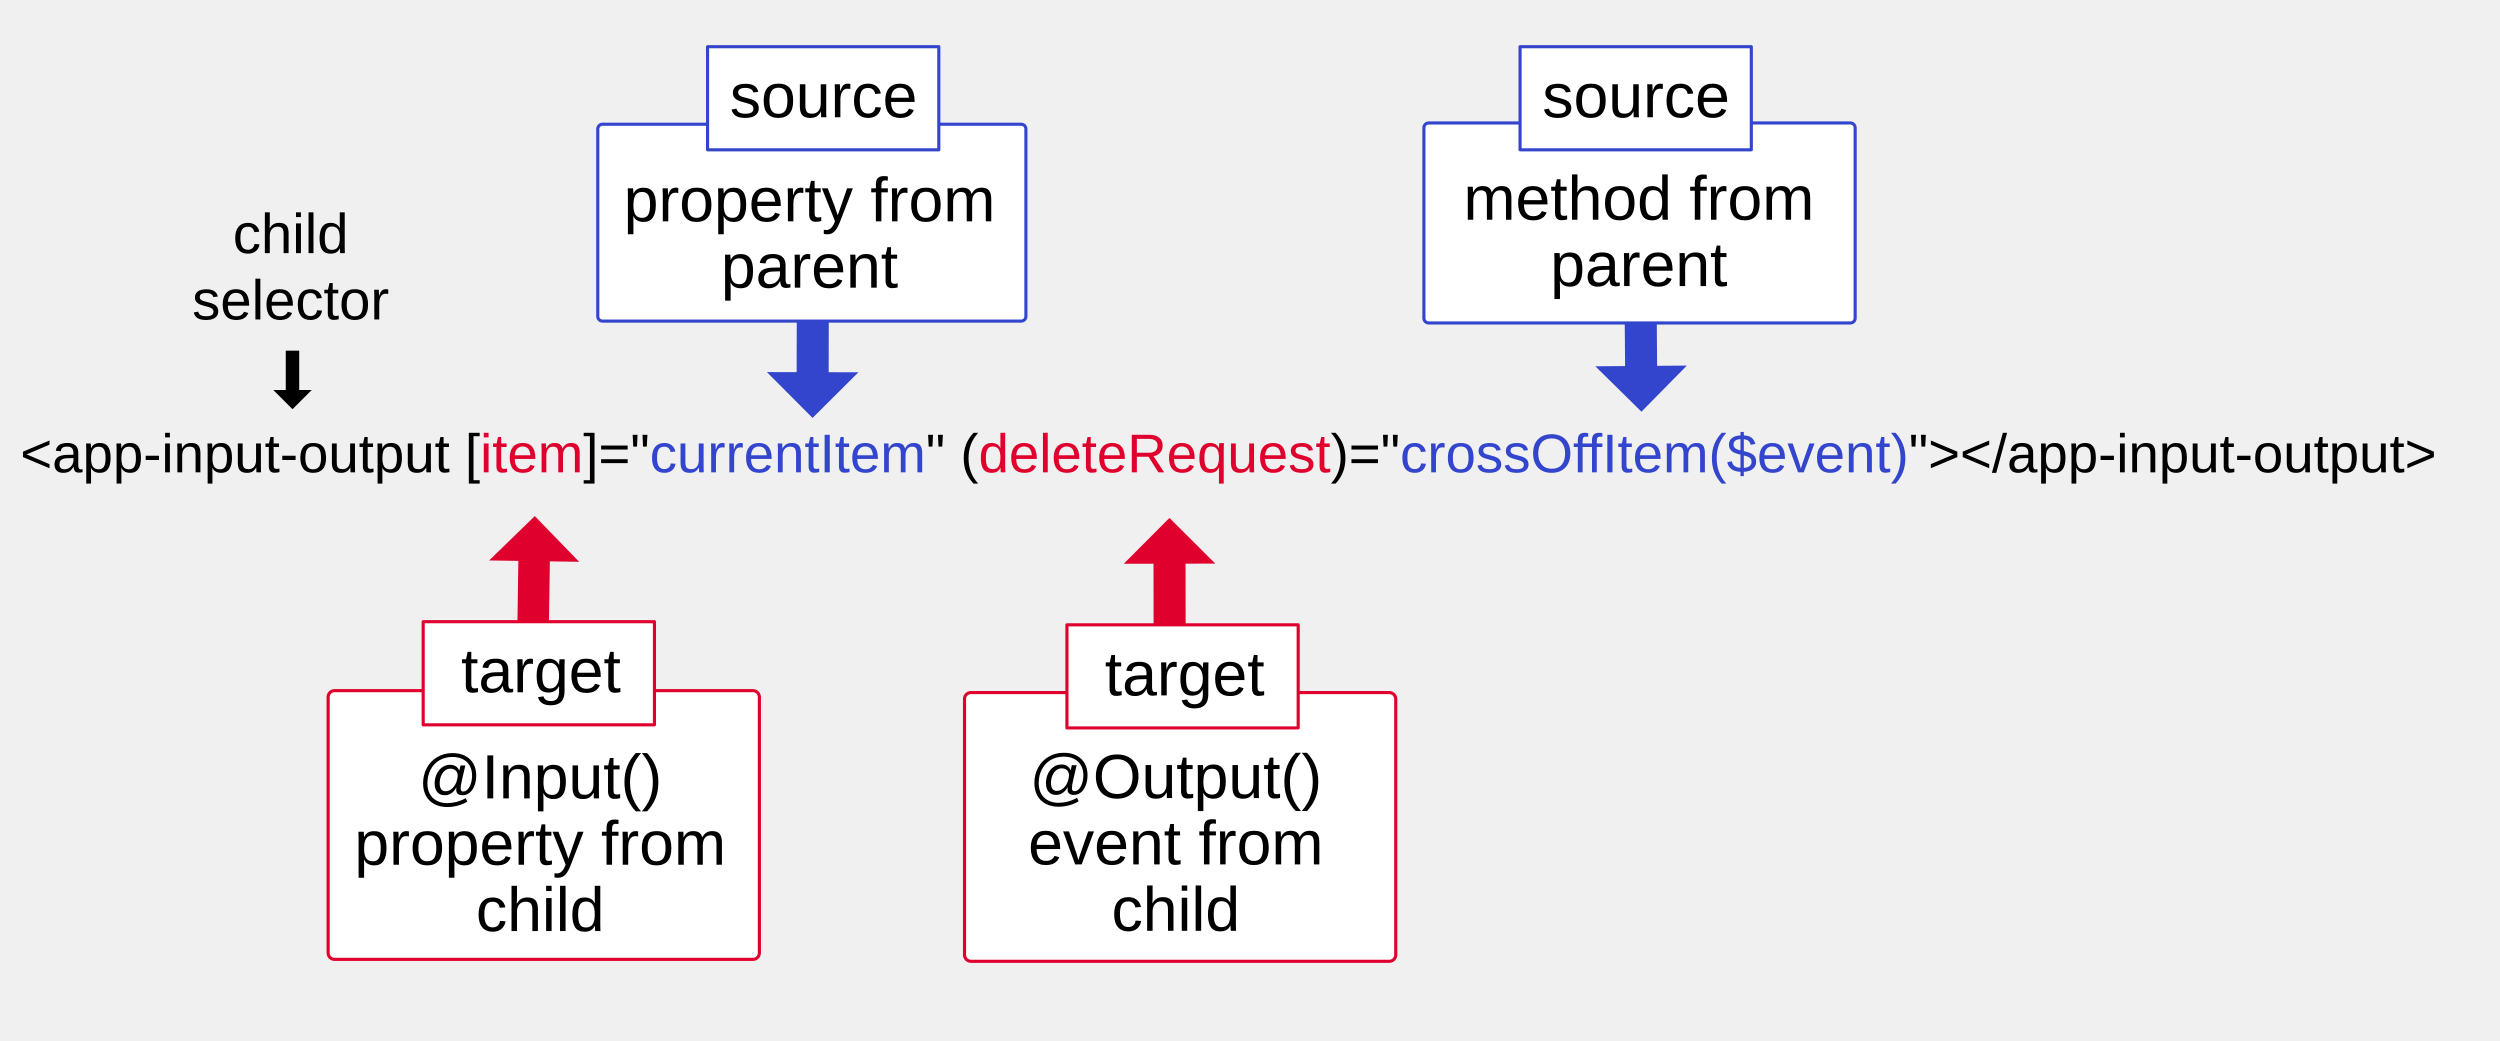
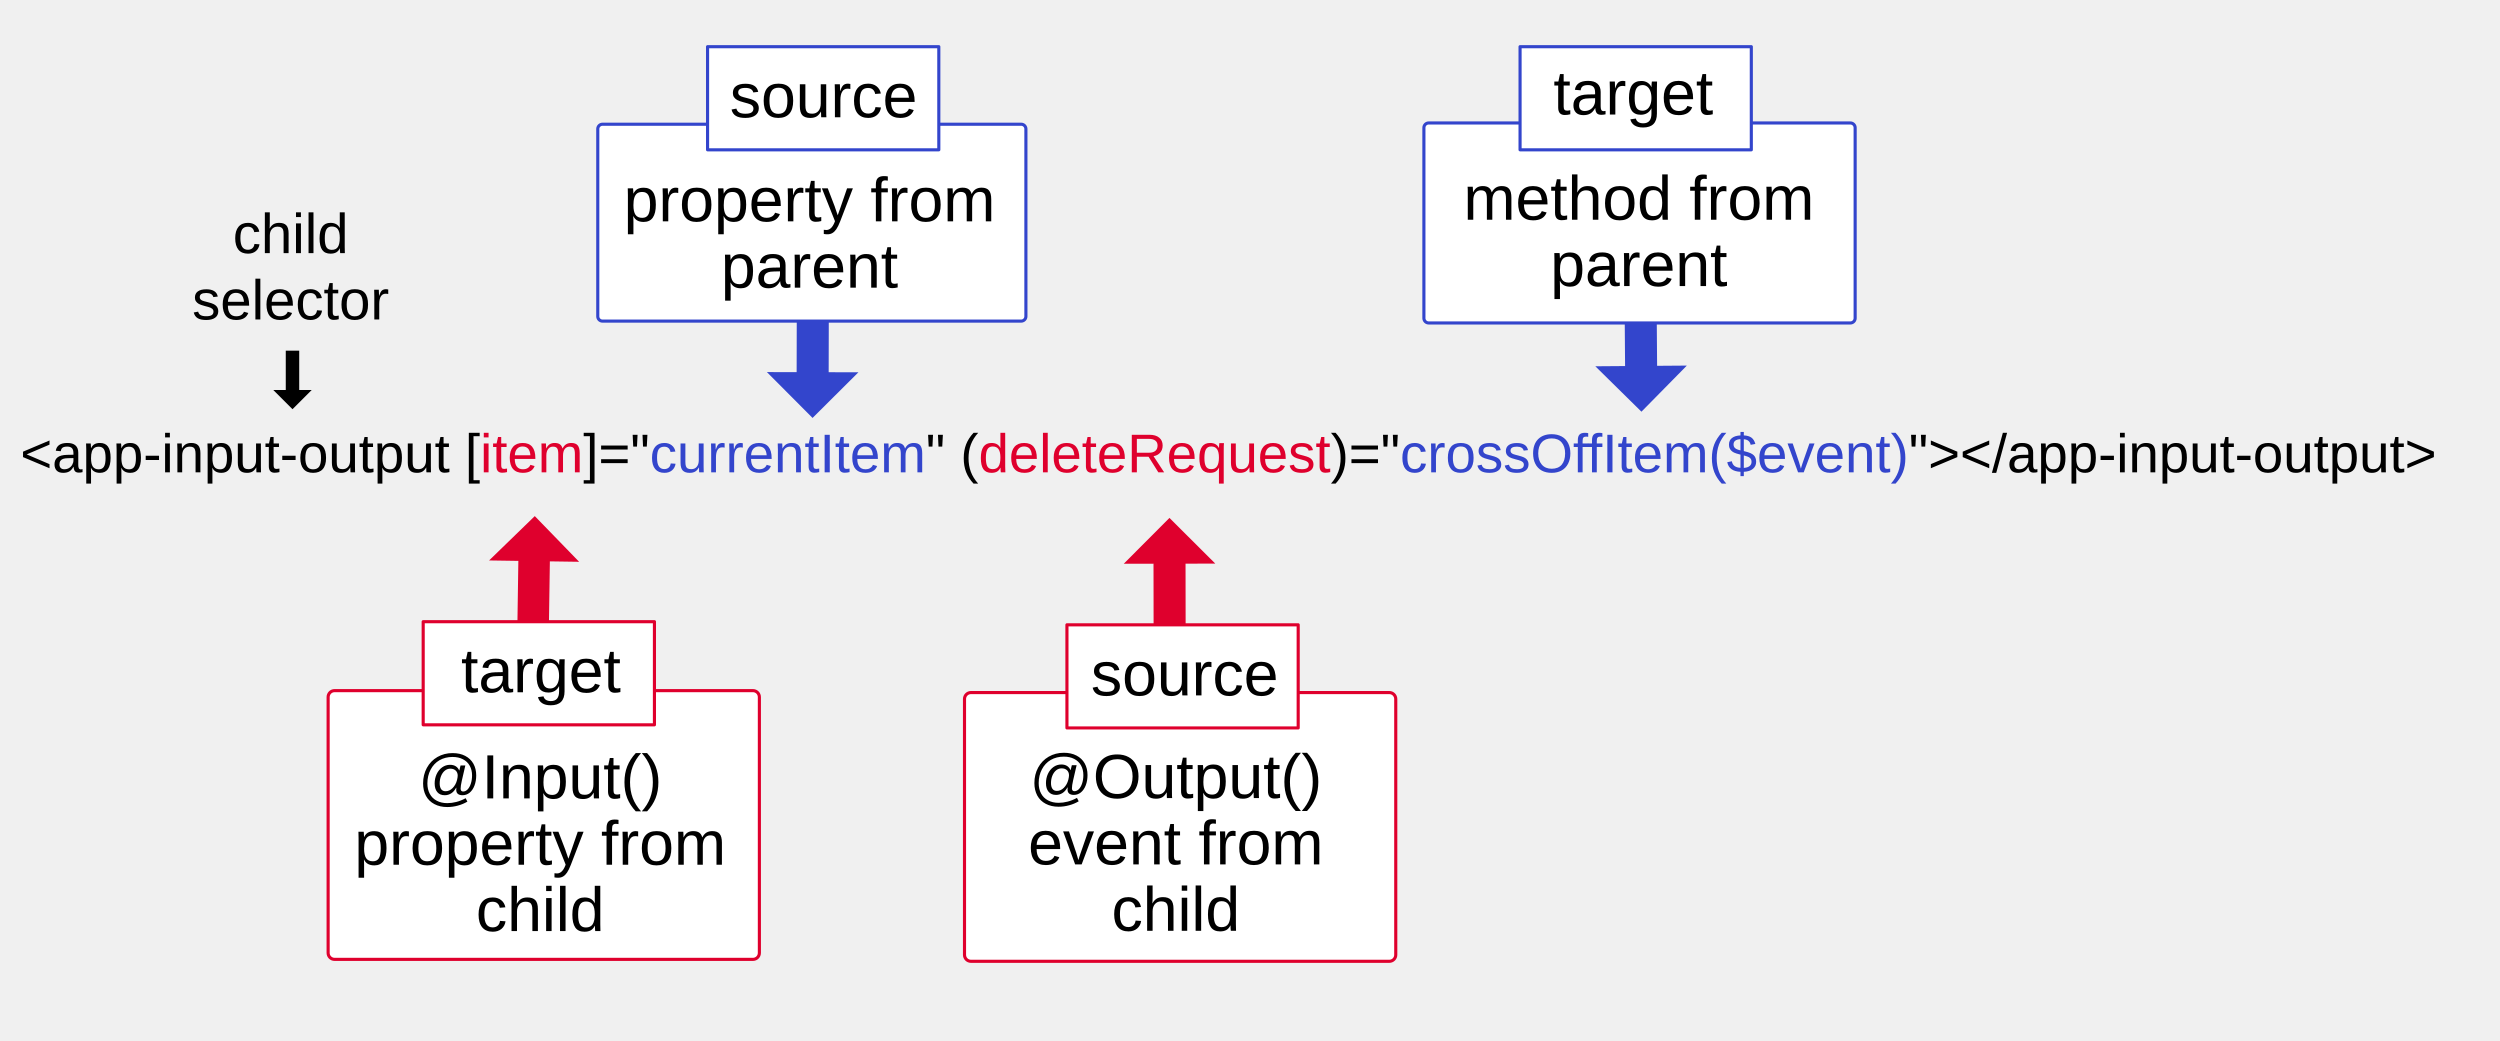
- <svg xmlns="http://www.w3.org/2000/svg" width="100%" height="100%" viewBox="0 0 800 333" version="1.1" xml:space="preserve" style="fill-rule:evenodd;clip-rule:evenodd;stroke-linecap:round;stroke-linejoin:round;stroke-miterlimit:1.5;">
-   <g id="Input-and-Output-Diagram">
-     <g transform="matrix(1.18142,0,0,1.18142,6.5,138.629)">
-       <text x="0px" y="10.592px" style="font-family:'ArialMT', 'Arial', sans-serif;font-size:14.787px;">&lt;app-input-output [</text>
-       <text x="124.552px" y="10.592px" style="font-family:'ArialMT', 'Arial', sans-serif;font-size:14.787px;fill:#df002d;">item</text>
-       <text x="152.488px" y="10.592px" style="font-family:'ArialMT', 'Arial', sans-serif;font-size:14.787px;">]="</text>
-       <text x="170.481px" y="10.592px" style="font-family:'ArialMT', 'Arial', sans-serif;font-size:14.787px;fill:#3345cc;">currentItem</text>
-       <text x="245.263px" y="10.592px" style="font-family:'ArialMT', 'Arial', sans-serif;font-size:14.787px;">" (</text>
-       <text x="259.545px" y="10.592px" style="font-family:'ArialMT', 'Arial', sans-serif;font-size:14.787px;fill:#df002d;">deleteRequest</text>
-       <text x="354.913px" y="10.592px" style="font-family:'ArialMT', 'Arial', sans-serif;font-size:14.787px;">)="</text>
-       <text x="373.722px" y="10.592px" style="font-family:'ArialMT', 'Arial', sans-serif;font-size:14.787px;fill:#3345cc;">crossOf<tspan x="424.395px 428.503px " y="10.592px 10.592px ">fI</tspan>tem($event)</text>
-       <text x="511.509px" y="10.592px" style="font-family:'ArialMT', 'Arial', sans-serif;font-size:14.787px;">"&gt;&lt;/app-input-output&gt;</text>
+ <svg xmlns="http://www.w3.org/2000/svg" width="100%" height="100%" viewBox="0 0 800 333" version="1.1" xml:space="preserve" style="fill-rule:evenodd;clip-rule:evenodd;stroke-linecap:round;stroke-linejoin:round;stroke-miterlimit:1.5;" id="svg100">
+   <defs id="defs104" />
+   <g id="g22" transform="matrix(1.18142,0,0,1.18142,6.5,138.629)">
+     <text id="text2" style="font-size:14.787px;font-family:ArialMT, Arial, sans-serif" y="10.592" x="0">&lt;app-input-output [</text>
+     <text id="text4" style="font-size:14.787px;font-family:ArialMT, Arial, sans-serif;fill:#df002d" y="10.592" x="124.552">item</text>
+     <text id="text6" style="font-size:14.787px;font-family:ArialMT, Arial, sans-serif" y="10.592" x="152.488">]="</text>
+     <text id="text8" style="font-size:14.787px;font-family:ArialMT, Arial, sans-serif;fill:#3345cc" y="10.592" x="170.481">currentItem</text>
+     <text id="text10" style="font-size:14.787px;font-family:ArialMT, Arial, sans-serif" y="10.592" x="245.263">" (</text>
+     <text id="text12" style="font-size:14.787px;font-family:ArialMT, Arial, sans-serif;fill:#df002d" y="10.592" x="259.545">deleteRequest</text>
+     <text id="text14" style="font-size:14.787px;font-family:ArialMT, Arial, sans-serif" y="10.592" x="354.913">)="</text>
+     <text id="text18" style="font-size:14.787px;font-family:ArialMT, Arial, sans-serif;fill:#3345cc" y="10.592" x="373.722">crossOf<tspan id="tspan16" y="10.592 10.592" x="424.395 428.503">fI</tspan>tem($event)</text>
+     <text id="text20" style="font-size:14.787px;font-family:ArialMT, Arial, sans-serif" y="10.592" x="511.509">"&gt;&lt;/app-input-output&gt;</text>
+   </g>
+   <path id="path24" style="fill:#df002d" d="m 175.345,220.489 -10.085,-0.151 0.612,-40.853 -9.364,-0.141 14.622,-14.191 14.192,14.623 -9.365,-0.14 z" />
+   <path id="path26" style="fill:#df002d" d="m 379.426,215.483 -10.251,0.016 -0.053,-35.115 -9.519,0.015 14.622,-14.666 14.666,14.621 -9.519,0.015 z" />
+   <path id="path30" style="fill:#3345cc" d="m 255.001,83.973 10.251,0.023 -0.077,35.114 9.519,0.021 -14.676,14.612 -14.612,-14.676 9.519,0.021 z" />
+   <path id="path32" d="m 91.445,112.213 h 4.304 v 12.588 h 3.996 l -6.148,6.148 -6.148,-6.148 h 3.996 z" />
+   <g id="g38" transform="translate(14,-198)">
+     <text id="text34" style="font-size:18px;font-family:ArialMT, Arial, sans-serif" y="279" x="60.505">child</text>
+     <text id="text36" style="font-size:18px;font-family:ArialMT, Arial, sans-serif" y="300.23" x="47.501">selector</text>
+   </g>
+   <path id="path40" style="fill:#ffffff;stroke:#df002d;stroke-width:1px" d="m 243,223.06 c 0,-1.137 -0.923,-2.06 -2.06,-2.06 H 107.06 c -1.137,0 -2.06,0.923 -2.06,2.06 v 81.88 c 0,1.137 0.923,2.06 2.06,2.06 h 133.88 c 1.137,0 2.06,-0.923 2.06,-2.06 z" />
+   <path id="path44" style="fill:#ffffff;stroke:#3345cc;stroke-width:1px" d="m 328.287,41.263 c 0,-0.833 -0.676,-1.51 -1.509,-1.51 H 192.796 c -0.833,0 -1.509,0.677 -1.509,1.51 v 59.981 c 0,0.833 0.676,1.509 1.509,1.509 h 133.982 c 0.833,0 1.509,-0.676 1.509,-1.509 z" />
+   <g id="g52">
+     <rect id="rect48" style="fill:#ffffff;stroke:#df002d;stroke-width:1px" height="33" width="74" y="198.938" x="135.42" />
+     <text id="text50" style="font-size:20px;font-family:ArialMT, Arial, sans-serif" y="221.534" x="147.535">target</text>
+   </g>
+   <g id="source">
+     <rect id="rect66" style="fill:#ffffff;stroke:#3345cc;stroke-width:1px" height="33" width="74" y="14.938" x="226.42" />
+     <text id="text68" style="font-size:20px;font-family:ArialMT, Arial, sans-serif" y="37.534" x="233.535">source</text>
+   </g>
+   <g id="g77" transform="translate(93.8495,-23.5102)">
+     <text id="text71" style="font-size:20px;font-family:ArialMT, Arial, sans-serif" y="279" x="39.962">@Input()</text>
+     <text id="text73" style="font-size:20px;font-family:ArialMT, Arial, sans-serif" y="300.23" x="19.552">property from</text>
+     <text id="text75" style="font-size:20px;font-family:ArialMT, Arial, sans-serif" y="321.46" x="58.448">child</text>
+   </g>
+   <g id="g4695">
+     <path d="m 446.641,223.679 c 0,-1.137 -0.923,-2.061 -2.06,-2.061 H 310.702 c -1.137,0 -2.061,0.924 -2.061,2.061 v 81.879 c 0,1.137 0.924,2.06 2.061,2.06 h 133.879 c 1.137,0 2.06,-0.923 2.06,-2.06 z" style="fill:#ffffff;stroke:#df002d;stroke-width:1px" id="path46" />
+     <g id="g4675">
+       <rect x="341.42" y="199.938" width="74" height="33" style="fill:#ffffff;stroke:#df002d;stroke-width:1px" id="rect54" />
+       <text x="349.091" y="222.534" style="font-size:20px;font-family:ArialMT, Arial, sans-serif" id="text56">source</text>
    </g>
-     <path d="M175.345,220.489l-10.085,-0.151l0.612,-40.853l-9.364,-0.141l14.622,-14.191l14.192,14.623l-9.365,-0.14l-0.612,40.853Z" style="fill:#df002d;" />
-     <path d="M379.426,215.483l-10.251,0.016l-0.053,-35.115l-9.519,0.015l14.622,-14.666l14.666,14.621l-9.519,0.015l0.054,35.114Z" style="fill:#df002d;" />
-     <path d="M519.758,82.024l10.25,-0.078l0.267,35.114l9.518,-0.072l-14.532,14.754l-14.754,-14.532l9.518,-0.072l-0.267,-35.114Z" style="fill:#3345cc;" />
-     <path d="M255.001,83.973l10.251,0.023l-0.077,35.114l9.519,0.021l-14.676,14.612l-14.612,-14.676l9.519,0.021l0.076,-35.115Z" style="fill:#3345cc;" />
-     <path d="M91.445,112.213l4.304,0l0,12.588l3.996,0l-6.148,6.148l-6.148,-6.148l3.996,0l0,-12.588Z" />
-     <g transform="matrix(1,0,0,1,14,-198)">
-       <text x="60.505px" y="279px" style="font-family:'ArialMT', 'Arial', sans-serif;font-size:18px;">child</text>
-       <text x="47.501px" y="300.23px" style="font-family:'ArialMT', 'Arial', sans-serif;font-size:18px;">selector</text>
-     </g>
-     <path d="M243,223.06c0,-1.137 -0.923,-2.06 -2.06,-2.06l-133.88,0c-1.137,0 -2.06,0.923 -2.06,2.06l0,81.88c0,1.137 0.923,2.06 2.06,2.06l133.88,0c1.137,0 2.06,-0.923 2.06,-2.06l0,-81.88Z" style="fill:#fff;stroke:#df002d;stroke-width:1px;" />
-     <path d="M593.648,40.883c0,-0.846 -0.687,-1.534 -1.533,-1.534l-134.934,0c-0.846,0 -1.533,0.688 -1.533,1.534l0,60.933c0,0.846 0.687,1.533 1.533,1.533l134.934,0c0.846,0 1.533,-0.687 1.533,-1.533l0,-60.933Z" style="fill:#fff;stroke:#3345cc;stroke-width:1px;" />
-     <path d="M328.287,41.263c0,-0.833 -0.676,-1.51 -1.509,-1.51l-133.982,0c-0.833,0 -1.509,0.677 -1.509,1.51l0,59.981c0,0.833 0.676,1.509 1.509,1.509l133.982,0c0.833,0 1.509,-0.676 1.509,-1.509l0,-59.981Z" style="fill:#fff;stroke:#3345cc;stroke-width:1px;" />
-     <path d="M446.641,223.679c0,-1.137 -0.923,-2.061 -2.06,-2.061l-133.879,0c-1.137,0 -2.061,0.924 -2.061,2.061l0,81.879c0,1.137 0.924,2.06 2.061,2.06l133.879,0c1.137,0 2.06,-0.923 2.06,-2.06l0,-81.879Z" style="fill:#fff;stroke:#df002d;stroke-width:1px;" />
-     <g>
-       <rect x="135.42" y="198.938" width="74" height="33" style="fill:#fff;stroke:#df002d;stroke-width:1px;" />
-       <text x="147.535px" y="221.534px" style="font-family:'ArialMT', 'Arial', sans-serif;font-size:20px;">target</text>
-     </g>
-     <g>
-       <rect x="341.42" y="199.938" width="74" height="33" style="fill:#fff;stroke:#df002d;stroke-width:1px;" />
-       <text x="353.535px" y="222.534px" style="font-family:'ArialMT', 'Arial', sans-serif;font-size:20px;">target</text>
-     </g>
-     <g>
-       <rect x="486.42" y="14.938" width="74" height="33" style="fill:#fff;stroke:#3345cc;stroke-width:1px;" />
-       <text x="493.535px" y="37.534px" style="font-family:'ArialMT', 'Arial', sans-serif;font-size:20px;">source</text>
-     </g>
-     <g id="source">
-       <rect x="226.42" y="14.938" width="74" height="33" style="fill:#fff;stroke:#3345cc;stroke-width:1px;" />
-       <text x="233.535px" y="37.534px" style="font-family:'ArialMT', 'Arial', sans-serif;font-size:20px;">source</text>
-     </g>
-     <g transform="matrix(1,0,0,1,93.8495,-23.5102)">
-       <text x="39.962px" y="279px" style="font-family:'ArialMT', 'Arial', sans-serif;font-size:20px;">@Input()</text>
-       <text x="19.552px" y="300.23px" style="font-family:'ArialMT', 'Arial', sans-serif;font-size:20px;">property from</text>
-       <text x="58.448px" y="321.46px" style="font-family:'ArialMT', 'Arial', sans-serif;font-size:20px;">child</text>
-     </g>
-     <g transform="matrix(1,0,0,1,297.243,-23.6136)">
-       <text x="32.184px" y="279px" style="font-family:'ArialMT', 'Arial', sans-serif;font-size:20px;">@Output()</text>
-       <text x="31.773px" y="300.23px" style="font-family:'ArialMT', 'Arial', sans-serif;font-size:20px;">event from</text>
-       <text x="58.448px" y="321.46px" style="font-family:'ArialMT', 'Arial', sans-serif;font-size:20px;">child</text>
-     </g>
-     <g transform="matrix(1,0,0,1,445.42,-208.691)">
-       <text x="22.882px" y="279px" style="font-family:'ArialMT', 'Arial', sans-serif;font-size:20px;">method from</text>
-       <text x="50.66px" y="300.23px" style="font-family:'ArialMT', 'Arial', sans-serif;font-size:20px;">parent</text>
-     </g>
-     <g transform="matrix(1,0,0,1,180.035,-208.181)">
-       <text x="19.552px" y="279px" style="font-family:'ArialMT', 'Arial', sans-serif;font-size:20px;">property from</text>
-       <text x="50.66px" y="300.23px" style="font-family:'ArialMT', 'Arial', sans-serif;font-size:20px;">parent</text>
+     <g transform="translate(297.243,-23.6136)" id="g85">
+       <text x="32.184" y="279" style="font-size:20px;font-family:ArialMT, Arial, sans-serif" id="text79">@Output()</text>
+       <text x="31.773" y="300.23" style="font-size:20px;font-family:ArialMT, Arial, sans-serif" id="text81">event from</text>
+       <text x="58.448" y="321.46" style="font-size:20px;font-family:ArialMT, Arial, sans-serif" id="text83">child</text>
    </g>
  </g>
+   <g id="g4685">
+     <path d="m 519.758,82.024 10.25,-0.078 0.267,35.114 9.518,-0.072 -14.532,14.754 -14.754,-14.532 9.518,-0.072 z" style="fill:#3345cc" id="path28" />
+     <path d="m 593.648,40.883 c 0,-0.846 -0.687,-1.534 -1.533,-1.534 H 457.181 c -0.846,0 -1.533,0.688 -1.533,1.534 v 60.933 c 0,0.846 0.687,1.533 1.533,1.533 h 134.934 c 0.846,0 1.533,-0.687 1.533,-1.533 z" style="fill:#ffffff;stroke:#3345cc;stroke-width:1px" id="path42" />
+     <g id="g4671">
+       <rect x="486.42" y="14.938" width="74" height="33" style="fill:#ffffff;stroke:#3345cc;stroke-width:1px" id="rect60" />
+       <text x="497.091" y="36.645" style="font-size:20px;font-family:ArialMT, Arial, sans-serif" id="text62">target</text>
+     </g>
+     <g transform="translate(445.42,-208.691)" id="g91">
+       <text x="22.882" y="279" style="font-size:20px;font-family:ArialMT, Arial, sans-serif" id="text87">method from</text>
+       <text x="50.66" y="300.23" style="font-size:20px;font-family:ArialMT, Arial, sans-serif" id="text89">parent</text>
+     </g>
+   </g>
+   <g id="g97" transform="translate(180.035,-208.181)">
+     <text id="text93" style="font-size:20px;font-family:ArialMT, Arial, sans-serif" y="279" x="19.552">property from</text>
+     <text id="text95" style="font-size:20px;font-family:ArialMT, Arial, sans-serif" y="300.23" x="50.66">parent</text>
+   </g>
</svg>
